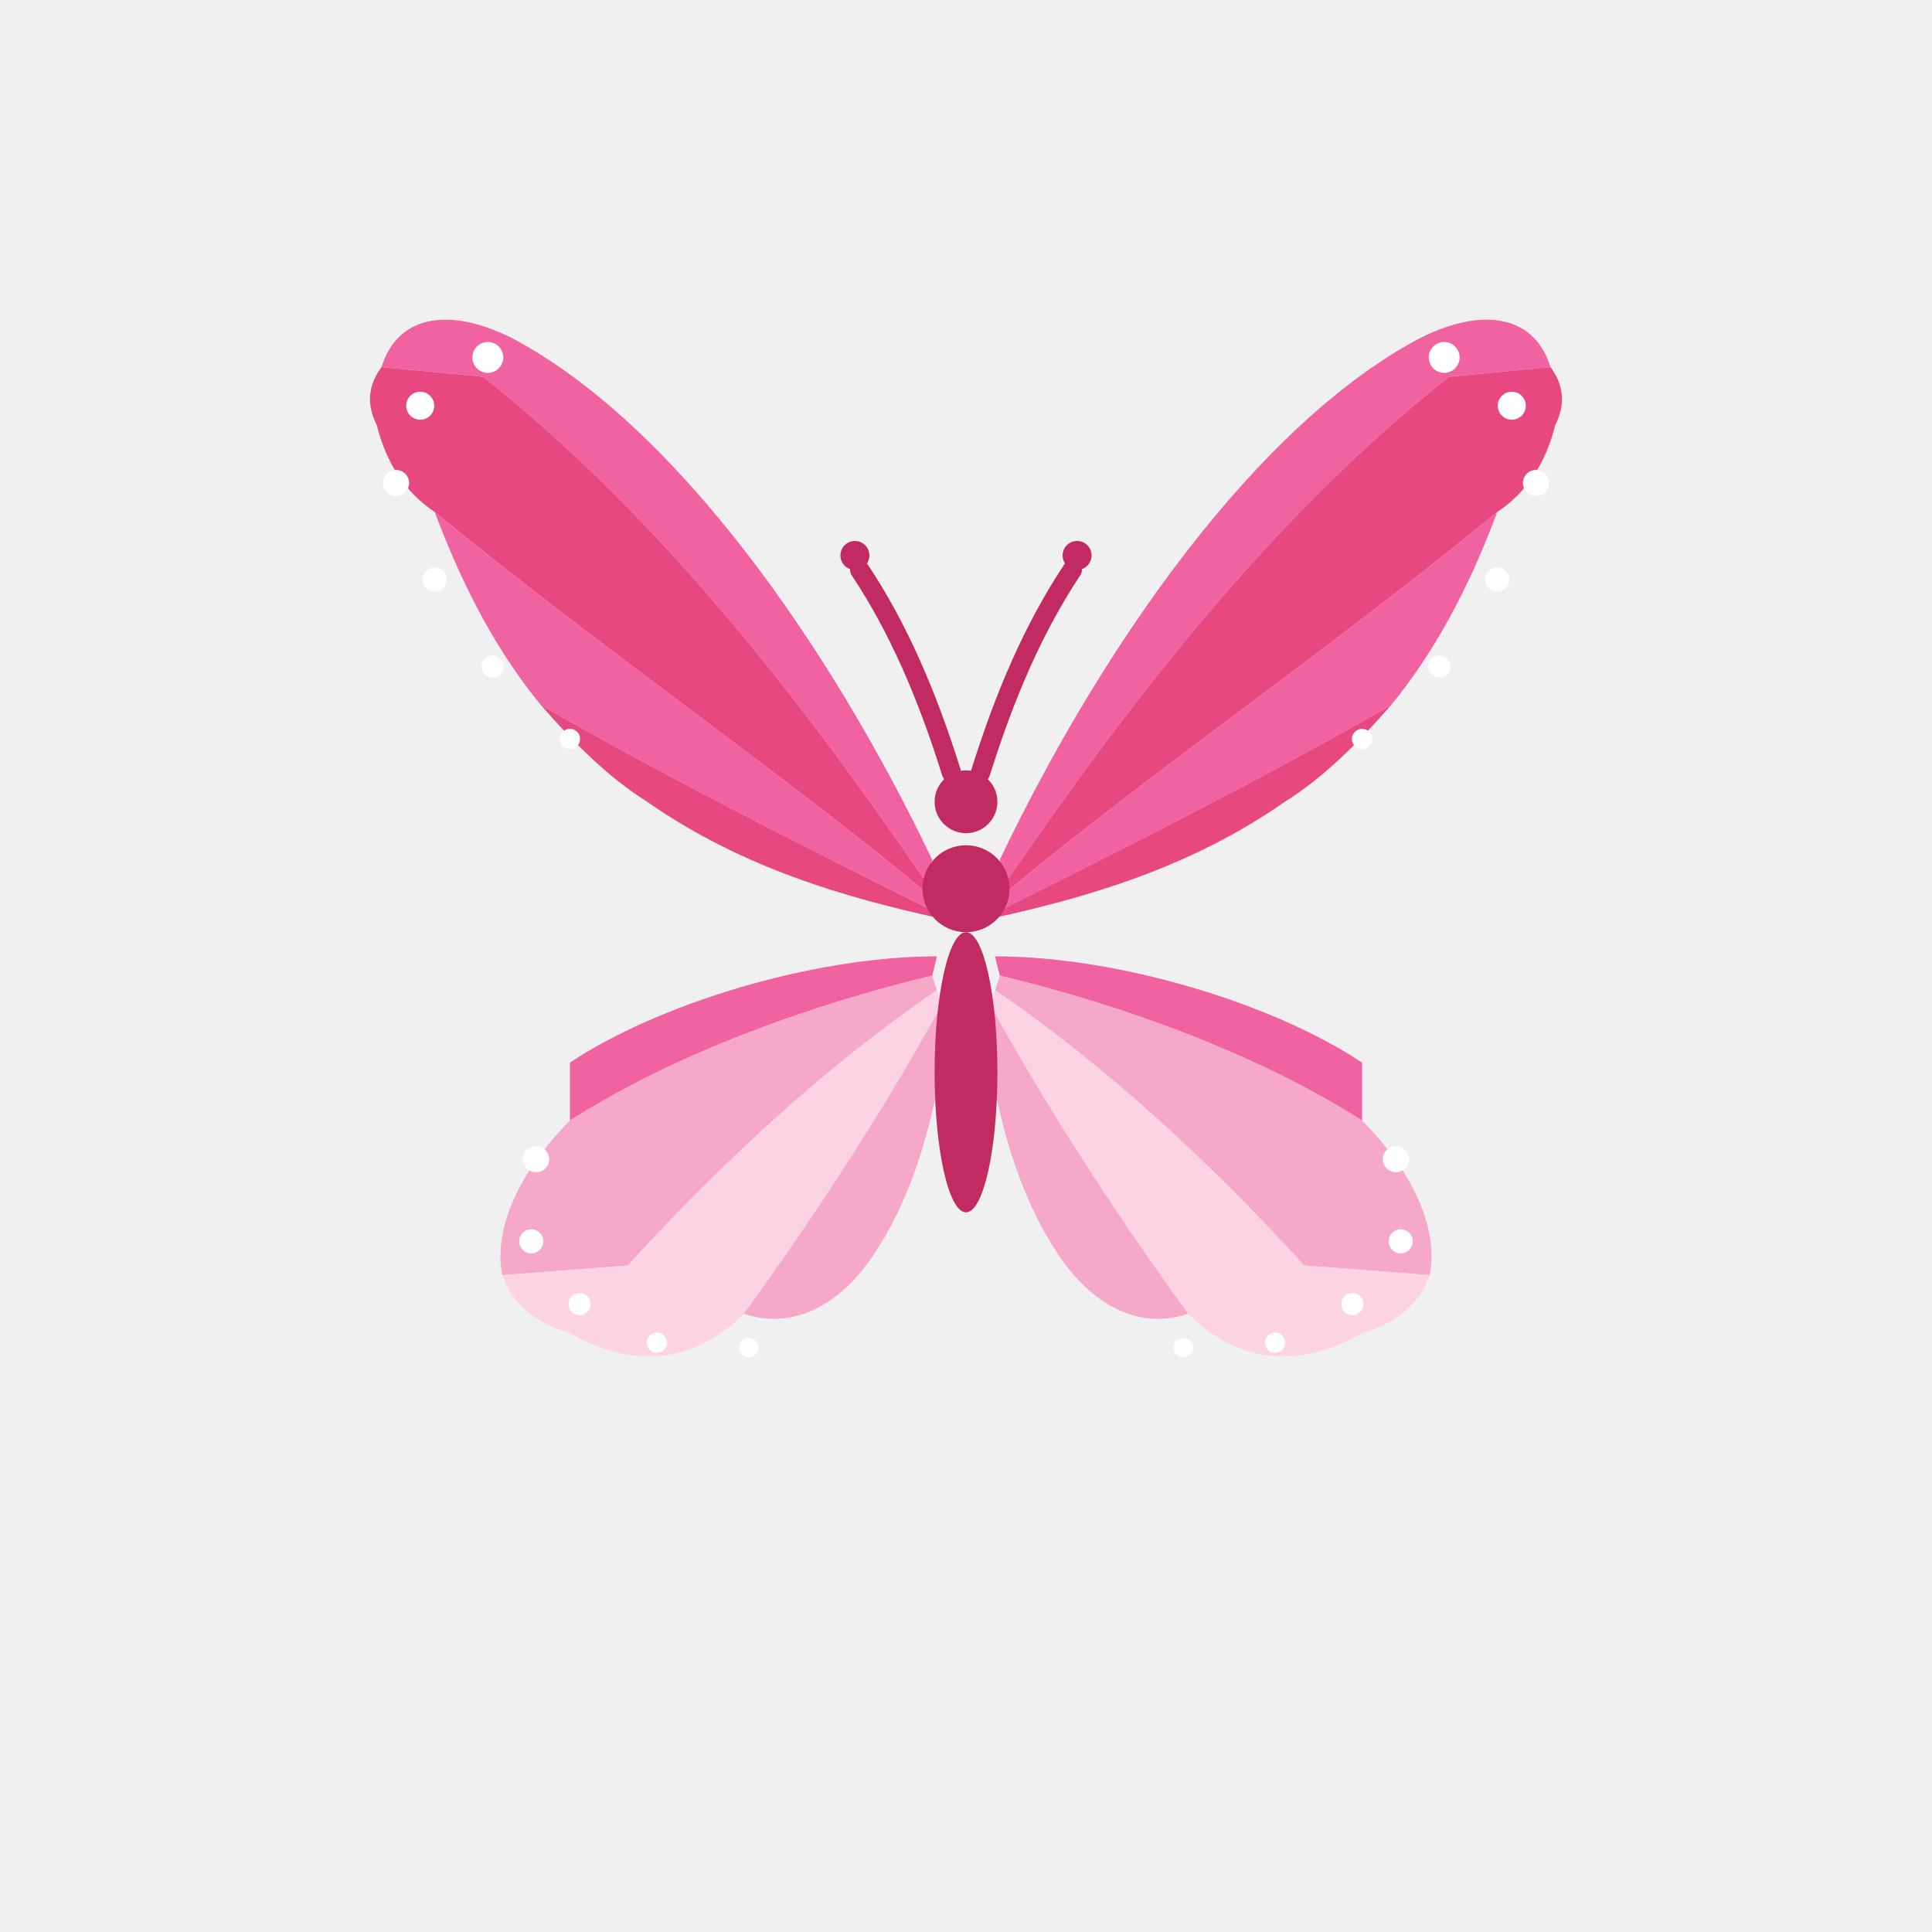
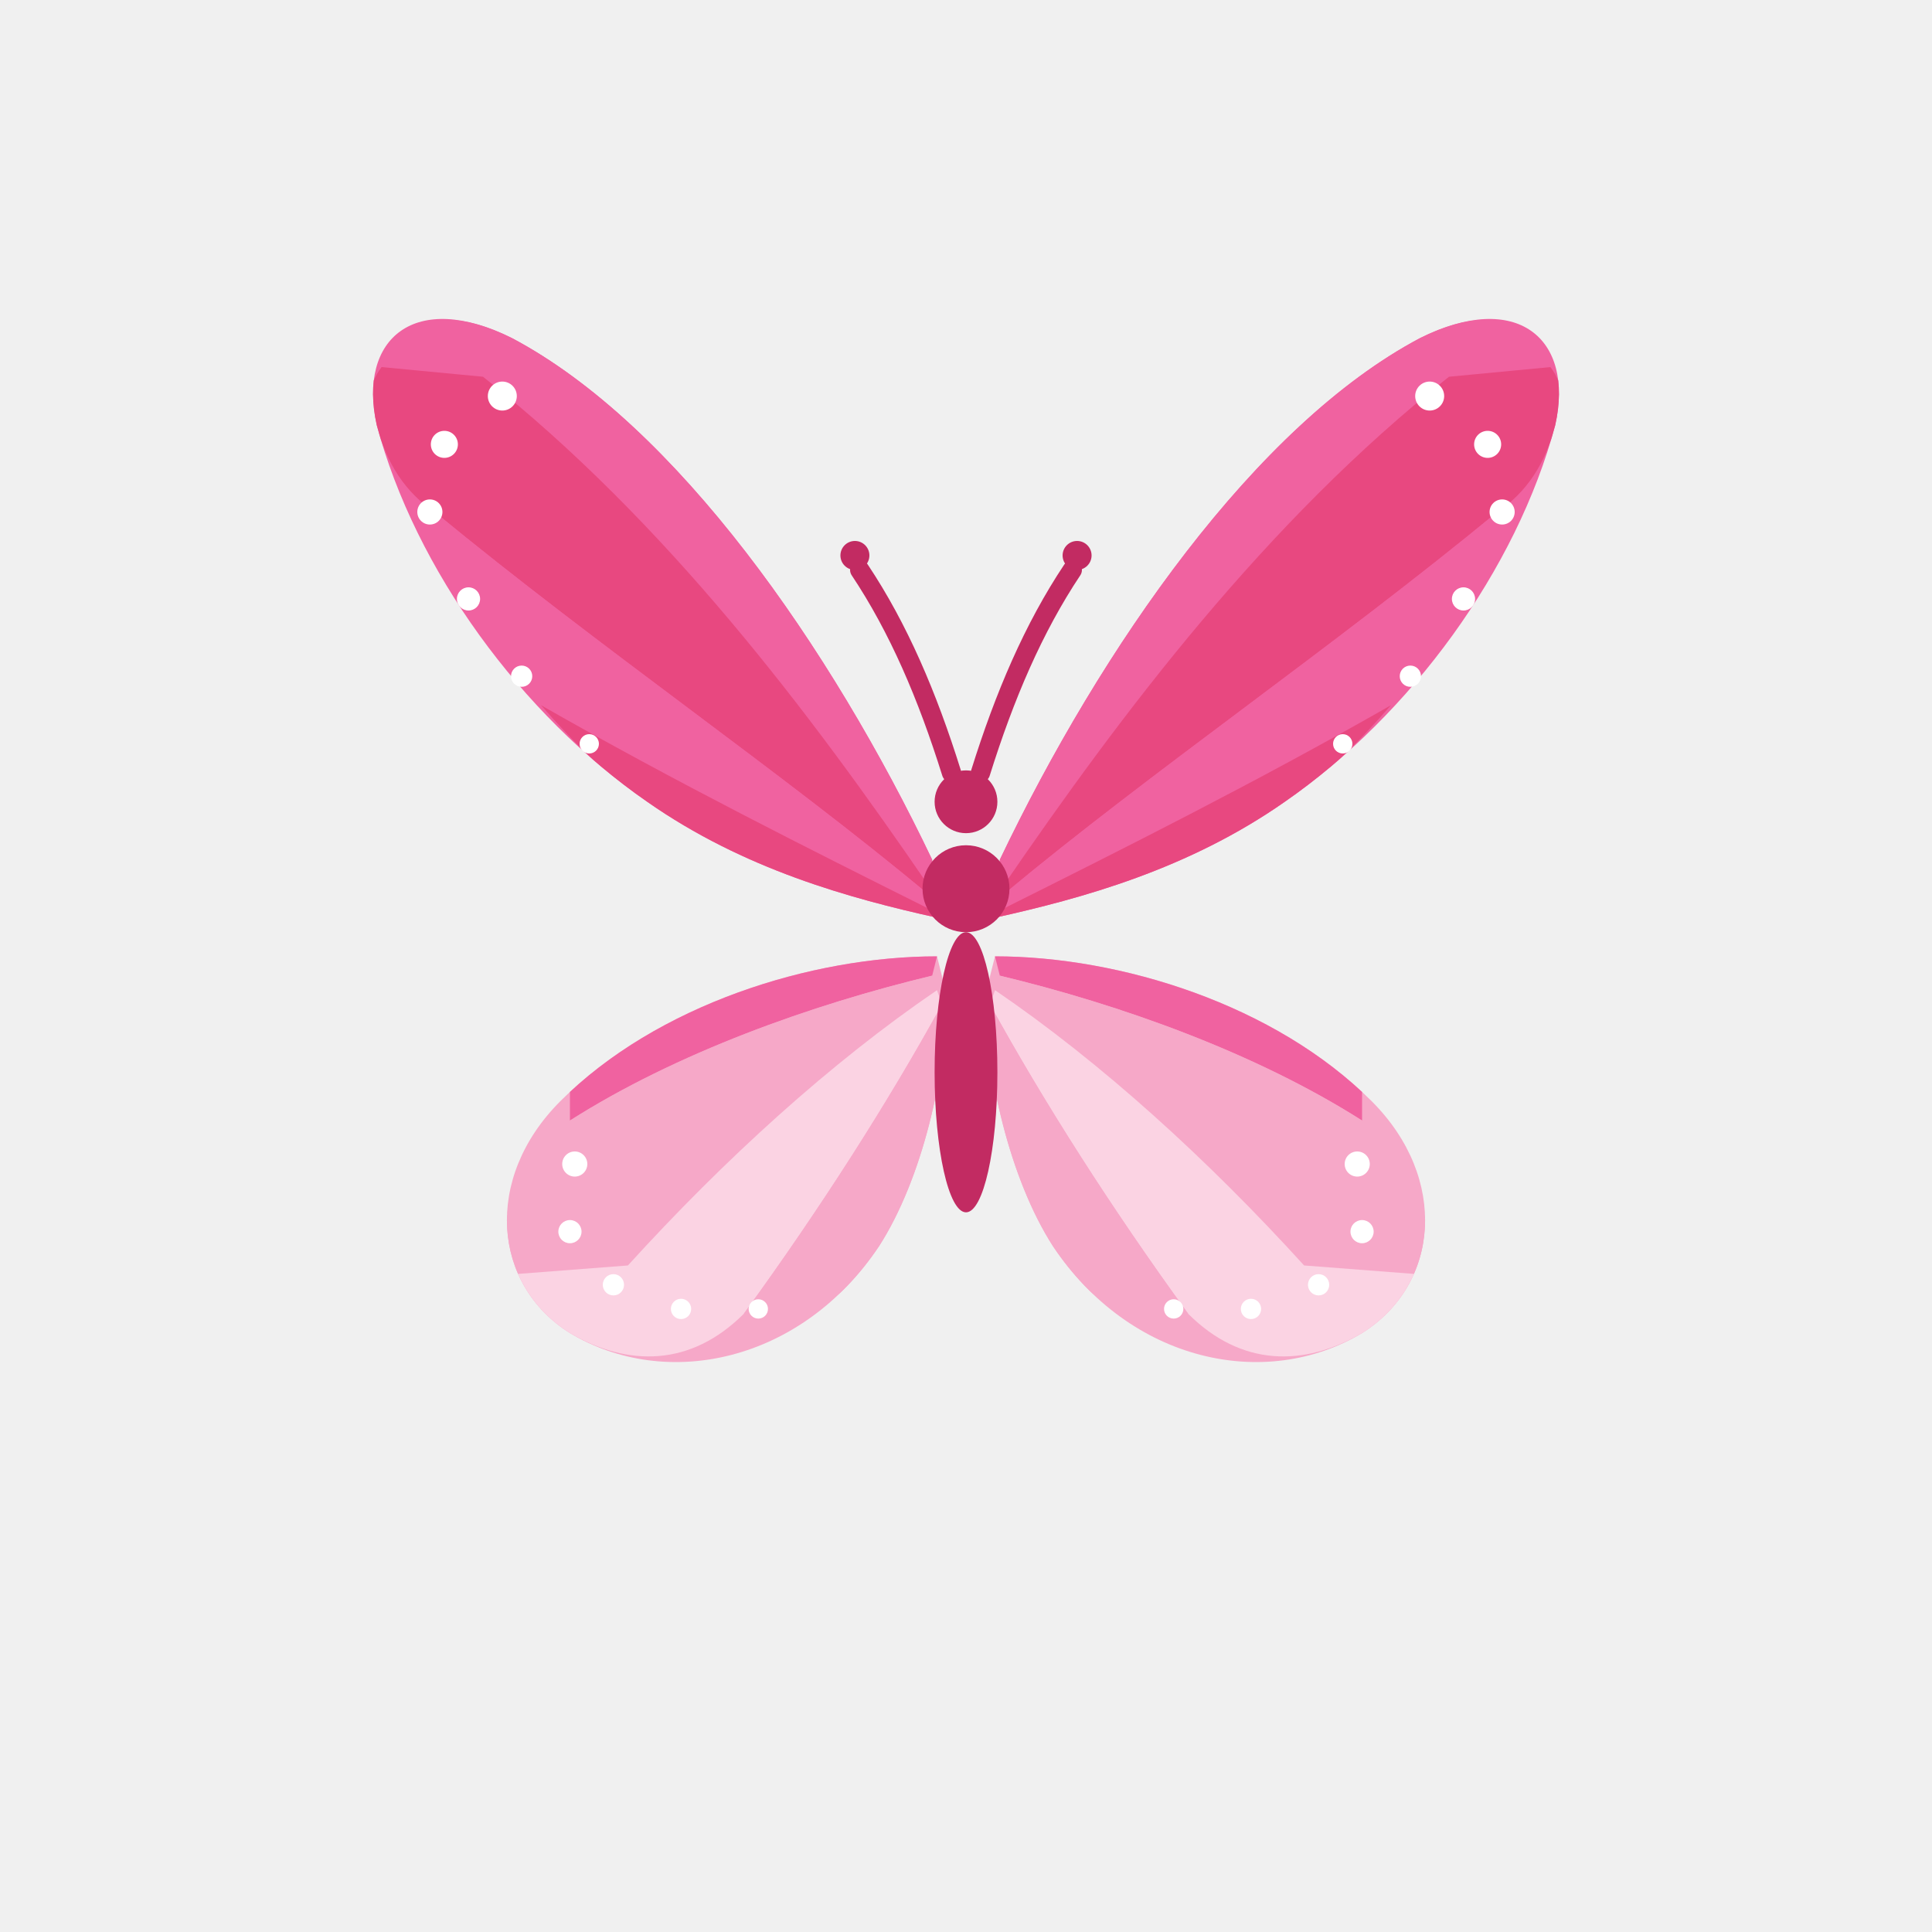
<svg xmlns="http://www.w3.org/2000/svg" viewBox="0 0 400 400" width="400" height="400">
  <defs>
    <g id="hw">
-       <path d="M193 178 C 172 134 140 88 106 70 C 92 63 82 66 79 76 L 100 78 C 138 108 168 148 192 183 Z" fill="#F062A0" />
-       <path d="M192 183 C 168 148 138 108 100 78 L 79 76 C 76 80 76 84 78 88 C 80 96 84 102 90 106 C 124 134 162 160 192 185 Z" fill="#E84880" />
-       <path d="M192 185 C 162 160 124 134 90 106 C 96 122 103 135 112 146 C 140 162 168 176 192 188 Z" fill="#F062A0" />
-       <path d="M192 188 C 168 176 140 162 112 146 C 119 154 126 161 134 166 C 154 180 176 186 194 190 Z" fill="#E84880" />
-       <path d="M194 198 C 168 198 136 208 118 220 L 118 232 C 140 218 168 208 193 202 Z" fill="#F062A0" />
-       <path d="M193 202 C 168 208 140 218 118 232 C 108 242 102 254 104 264 L 130 262 C 150 240 172 220 194 205 Z" fill="#F6A8C8" />
-       <path d="M194 205 C 172 220 150 240 130 262 L 104 264 C 106 270 111 274 118 276 C 130 283 143 283 154 272 C 170 250 184 228 195 208 Z" fill="#FBD3E3" />
-       <path d="M195 208 C 184 228 170 250 154 272 C 166 276 176 268 182 258 C 191 244 196 222 196 206 Z" fill="#F6A8C8" />
-       <circle cx="101" cy="74" r="3.2" fill="#FFFFFF" />
-       <circle cx="87" cy="84" r="2.9" fill="#FFFFFF" />
-       <circle cx="82" cy="100" r="2.7" fill="#FFFFFF" />
-       <circle cx="90" cy="120" r="2.5" fill="#FFFFFF" />
-       <circle cx="102" cy="138" r="2.3" fill="#FFFFFF" />
-       <circle cx="118" cy="153" r="2.1" fill="#FFFFFF" />
-       <circle cx="111" cy="240" r="2.7" fill="#FFFFFF" />
-       <circle cx="110" cy="257" r="2.5" fill="#FFFFFF" />
-       <circle cx="120" cy="270" r="2.3" fill="#FFFFFF" />
-       <circle cx="136" cy="278" r="2.1" fill="#FFFFFF" />
-       <circle cx="155" cy="279" r="2.0" fill="#FFFFFF" />
+       <clipPath id="fclip">
+         <path d="M193 178 C 172 134 140 88 106 70 C 86 60 74 70 78 88 C 86 118 108 148 134 166 C 154 180 176 186 194 190 Z" />
+       </clipPath>
+       <clipPath id="hclip">
+         <path d="M194 198 C 168 198 136 208 116 228 C 100 244 102 266 118 276 C 138 288 166 282 182 258 C 191 244 196 222 196 206 Z" />
+       </clipPath>
+       <path d="M193 178 C 172 134 140 88 106 70 C 86 60 74 70 78 88 C 86 118 108 148 134 166 C 154 180 176 186 194 190 Z" fill="#F062A0" />
+       <path d="M194 198 C 168 198 136 208 116 228 C 100 244 102 266 118 276 C 138 288 166 282 182 258 C 191 244 196 222 196 206 Z" fill="#F6A8C8" />
+       <g clip-path="url(#fclip)">
+         <path d="M193 178 C 172 134 140 88 106 70 C 92 63 82 66 79 76 L 100 78 C 138 108 168 148 192 183 Z" fill="#F062A0" />
+         <path d="M192 183 C 168 148 138 108 100 78 L 79 76 C 76 80 76 84 78 88 C 80 96 84 102 90 106 C 124 134 162 160 192 185 Z" fill="#E84880" />
+         <path d="M192 185 C 162 160 124 134 90 106 C 96 122 103 135 112 146 C 140 162 168 176 192 188 Z" fill="#F062A0" />
+         <path d="M192 188 C 168 176 140 162 112 146 C 119 154 126 161 134 166 C 154 180 176 186 194 190 Z" fill="#E84880" />
+       </g>
+       <g clip-path="url(#hclip)">
+         <path d="M194 198 C 168 198 136 208 118 220 L 118 232 C 140 218 168 208 193 202 Z" fill="#F062A0" />
+         <path d="M193 202 C 168 208 140 218 118 232 C 108 242 102 254 104 264 L 130 262 C 150 240 172 220 194 205 Z" fill="#F6A8C8" />
+         <path d="M194 205 C 172 220 150 240 130 262 L 104 264 C 106 270 111 274 118 276 C 130 283 143 283 154 272 C 170 250 184 228 195 208 Z" fill="#FBD3E3" />
+         <path d="M195 208 C 184 228 170 250 154 272 C 166 276 176 268 182 258 C 191 244 196 222 196 206 Z" fill="#F6A8C8" />
+       </g>
+       <circle cx="104" cy="82" r="3.0" fill="#FFFFFF" />
+       <circle cx="92" cy="92" r="2.8" fill="#FFFFFF" />
+       <circle cx="89" cy="106" r="2.6" fill="#FFFFFF" />
+       <circle cx="97" cy="124" r="2.4" fill="#FFFFFF" />
+       <circle cx="108" cy="140" r="2.2" fill="#FFFFFF" />
+       <circle cx="122" cy="154" r="2.0" fill="#FFFFFF" />
+       <circle cx="119" cy="241" r="2.6" fill="#FFFFFF" />
+       <circle cx="118" cy="255" r="2.4" fill="#FFFFFF" />
+       <circle cx="127" cy="266" r="2.2" fill="#FFFFFF" />
+       <circle cx="141" cy="271" r="2.1" fill="#FFFFFF" />
+       <circle cx="157" cy="271" r="2.0" fill="#FFFFFF" />
    </g>
  </defs>
  <use href="#hw" />
  <use href="#hw" transform="translate(400,0) scale(-1,1)" />
  <ellipse cx="200" cy="222" rx="6.5" ry="29" fill="#C22B62" />
  <circle cx="200" cy="184" r="9" fill="#C22B62" />
  <circle cx="200" cy="166" r="6.5" fill="#C22B62" />
  <path d="M197 160 C 192 144 186 130 178 118 M203 160 C 208 144 214 130 222 118" fill="none" stroke="#C22B62" stroke-width="4" stroke-linecap="round" />
  <circle cx="177" cy="115" r="3" fill="#C22B62" />
  <circle cx="223" cy="115" r="3" fill="#C22B62" />
</svg>
